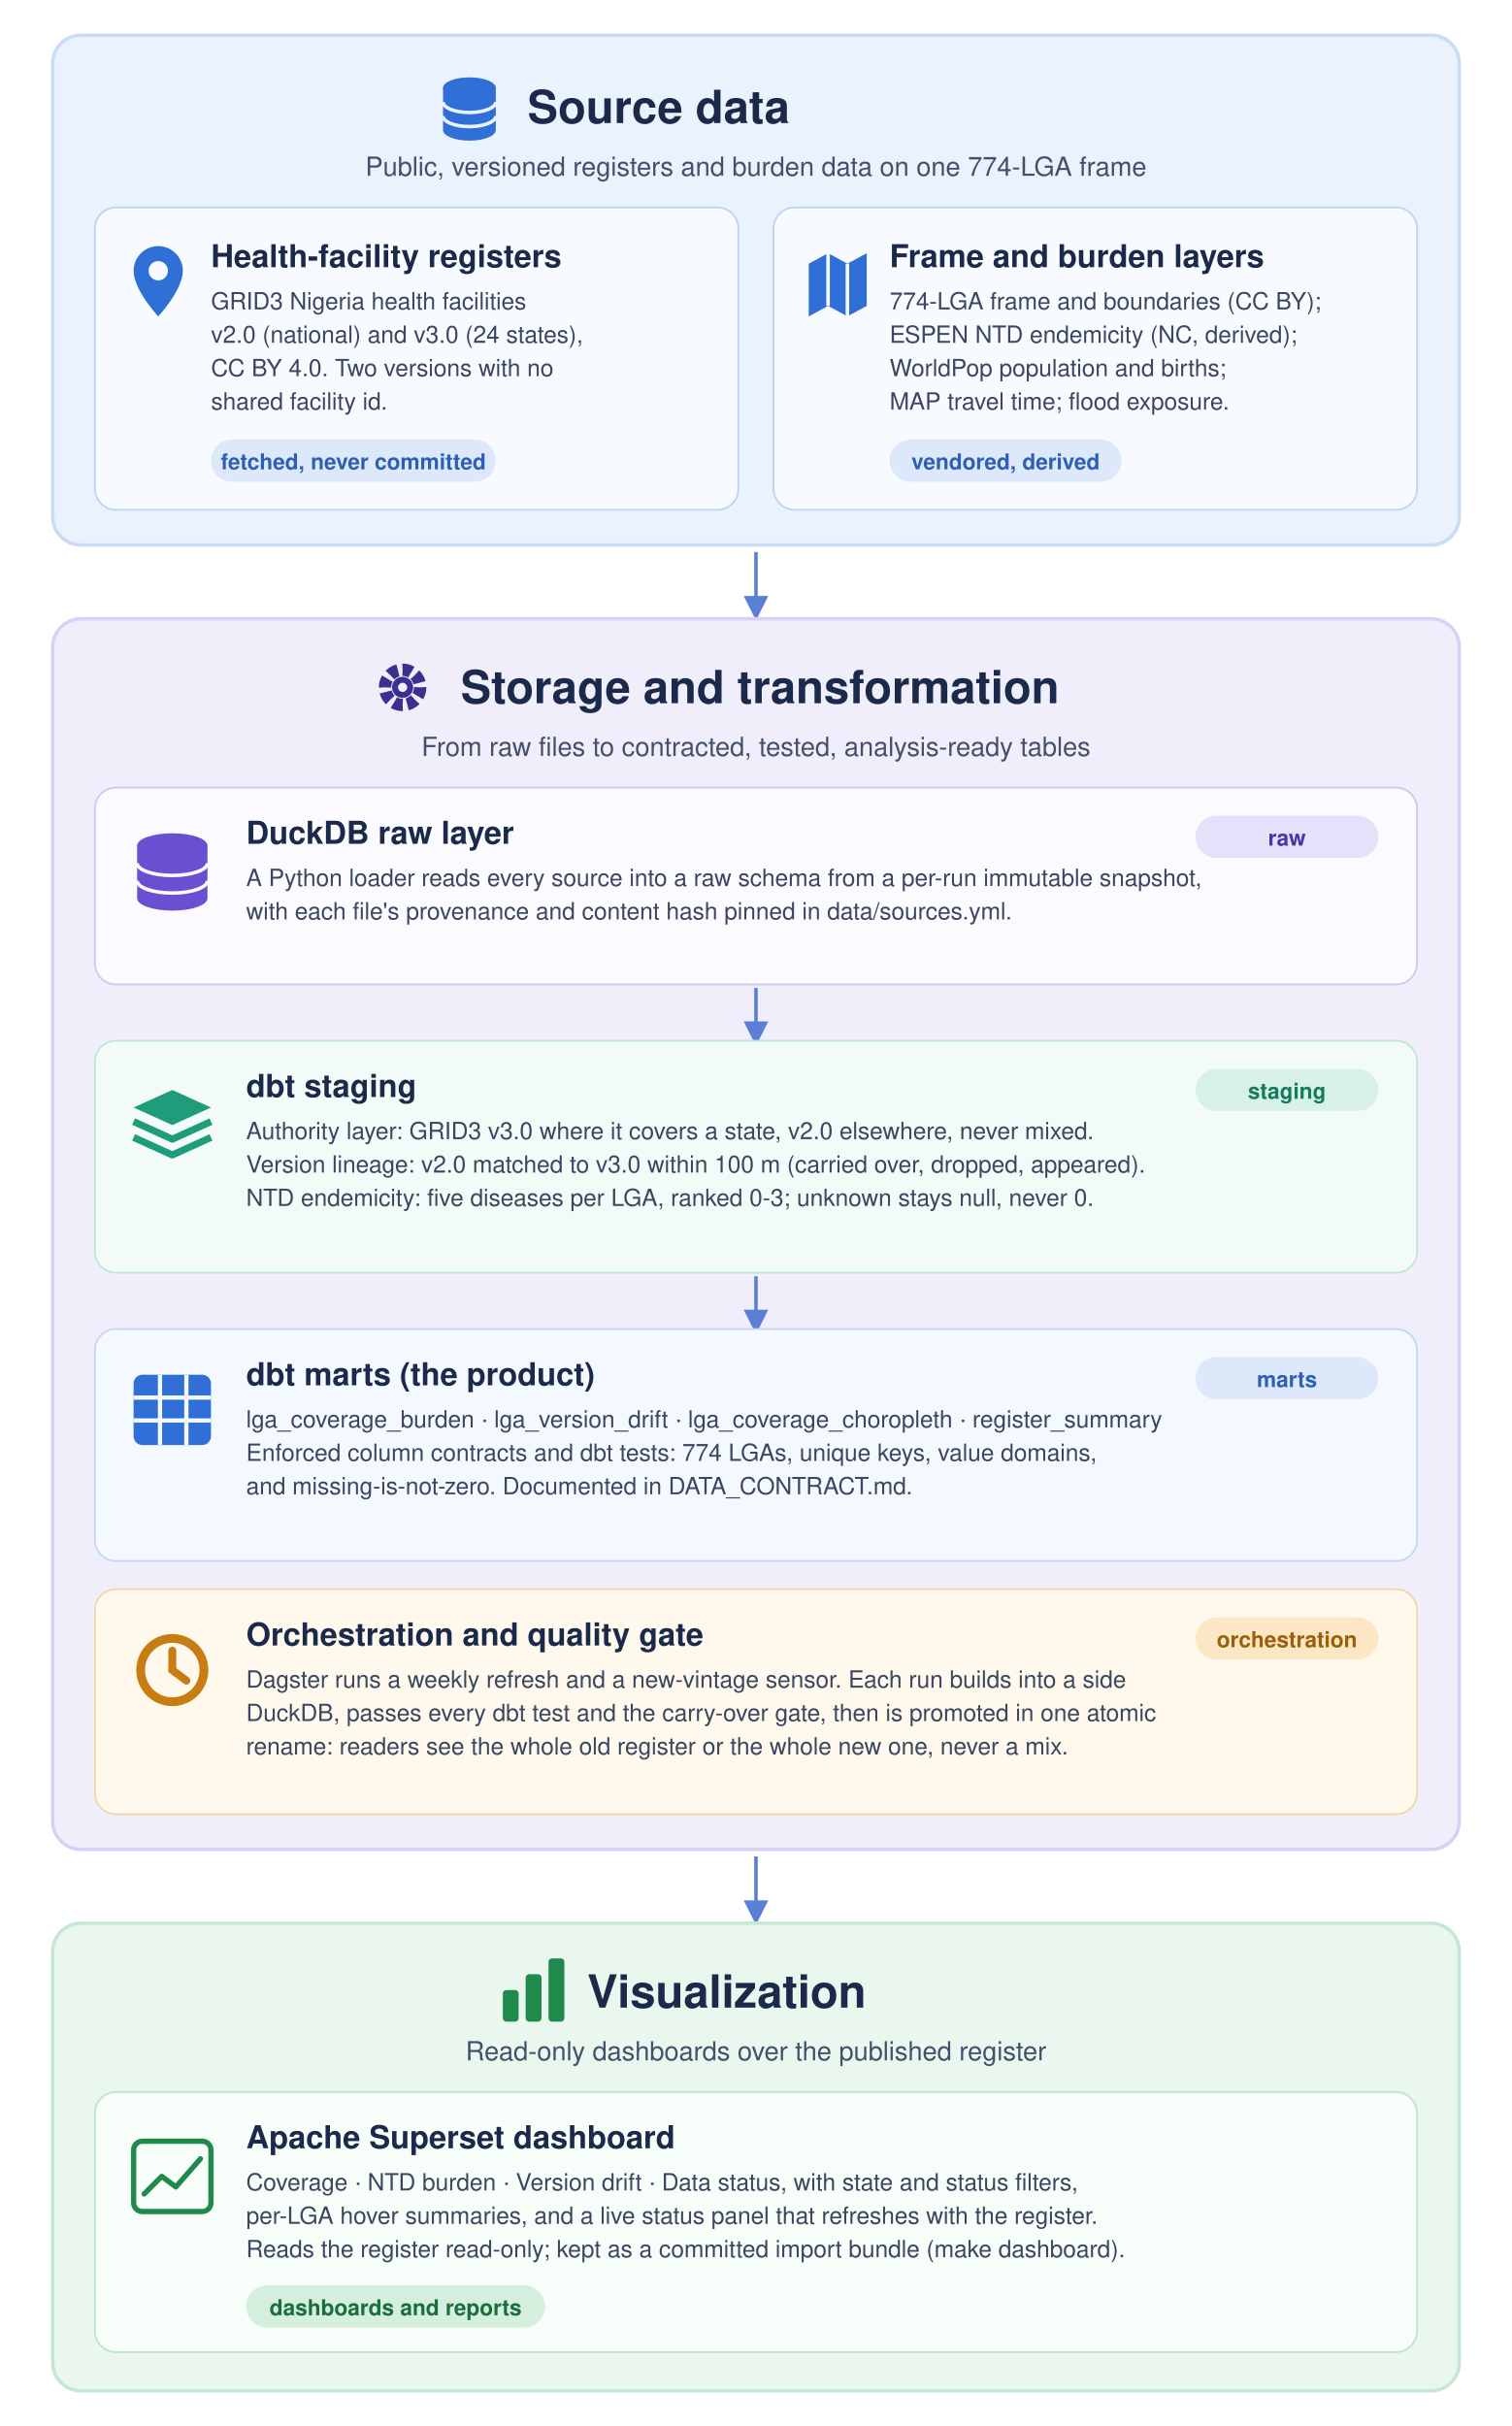
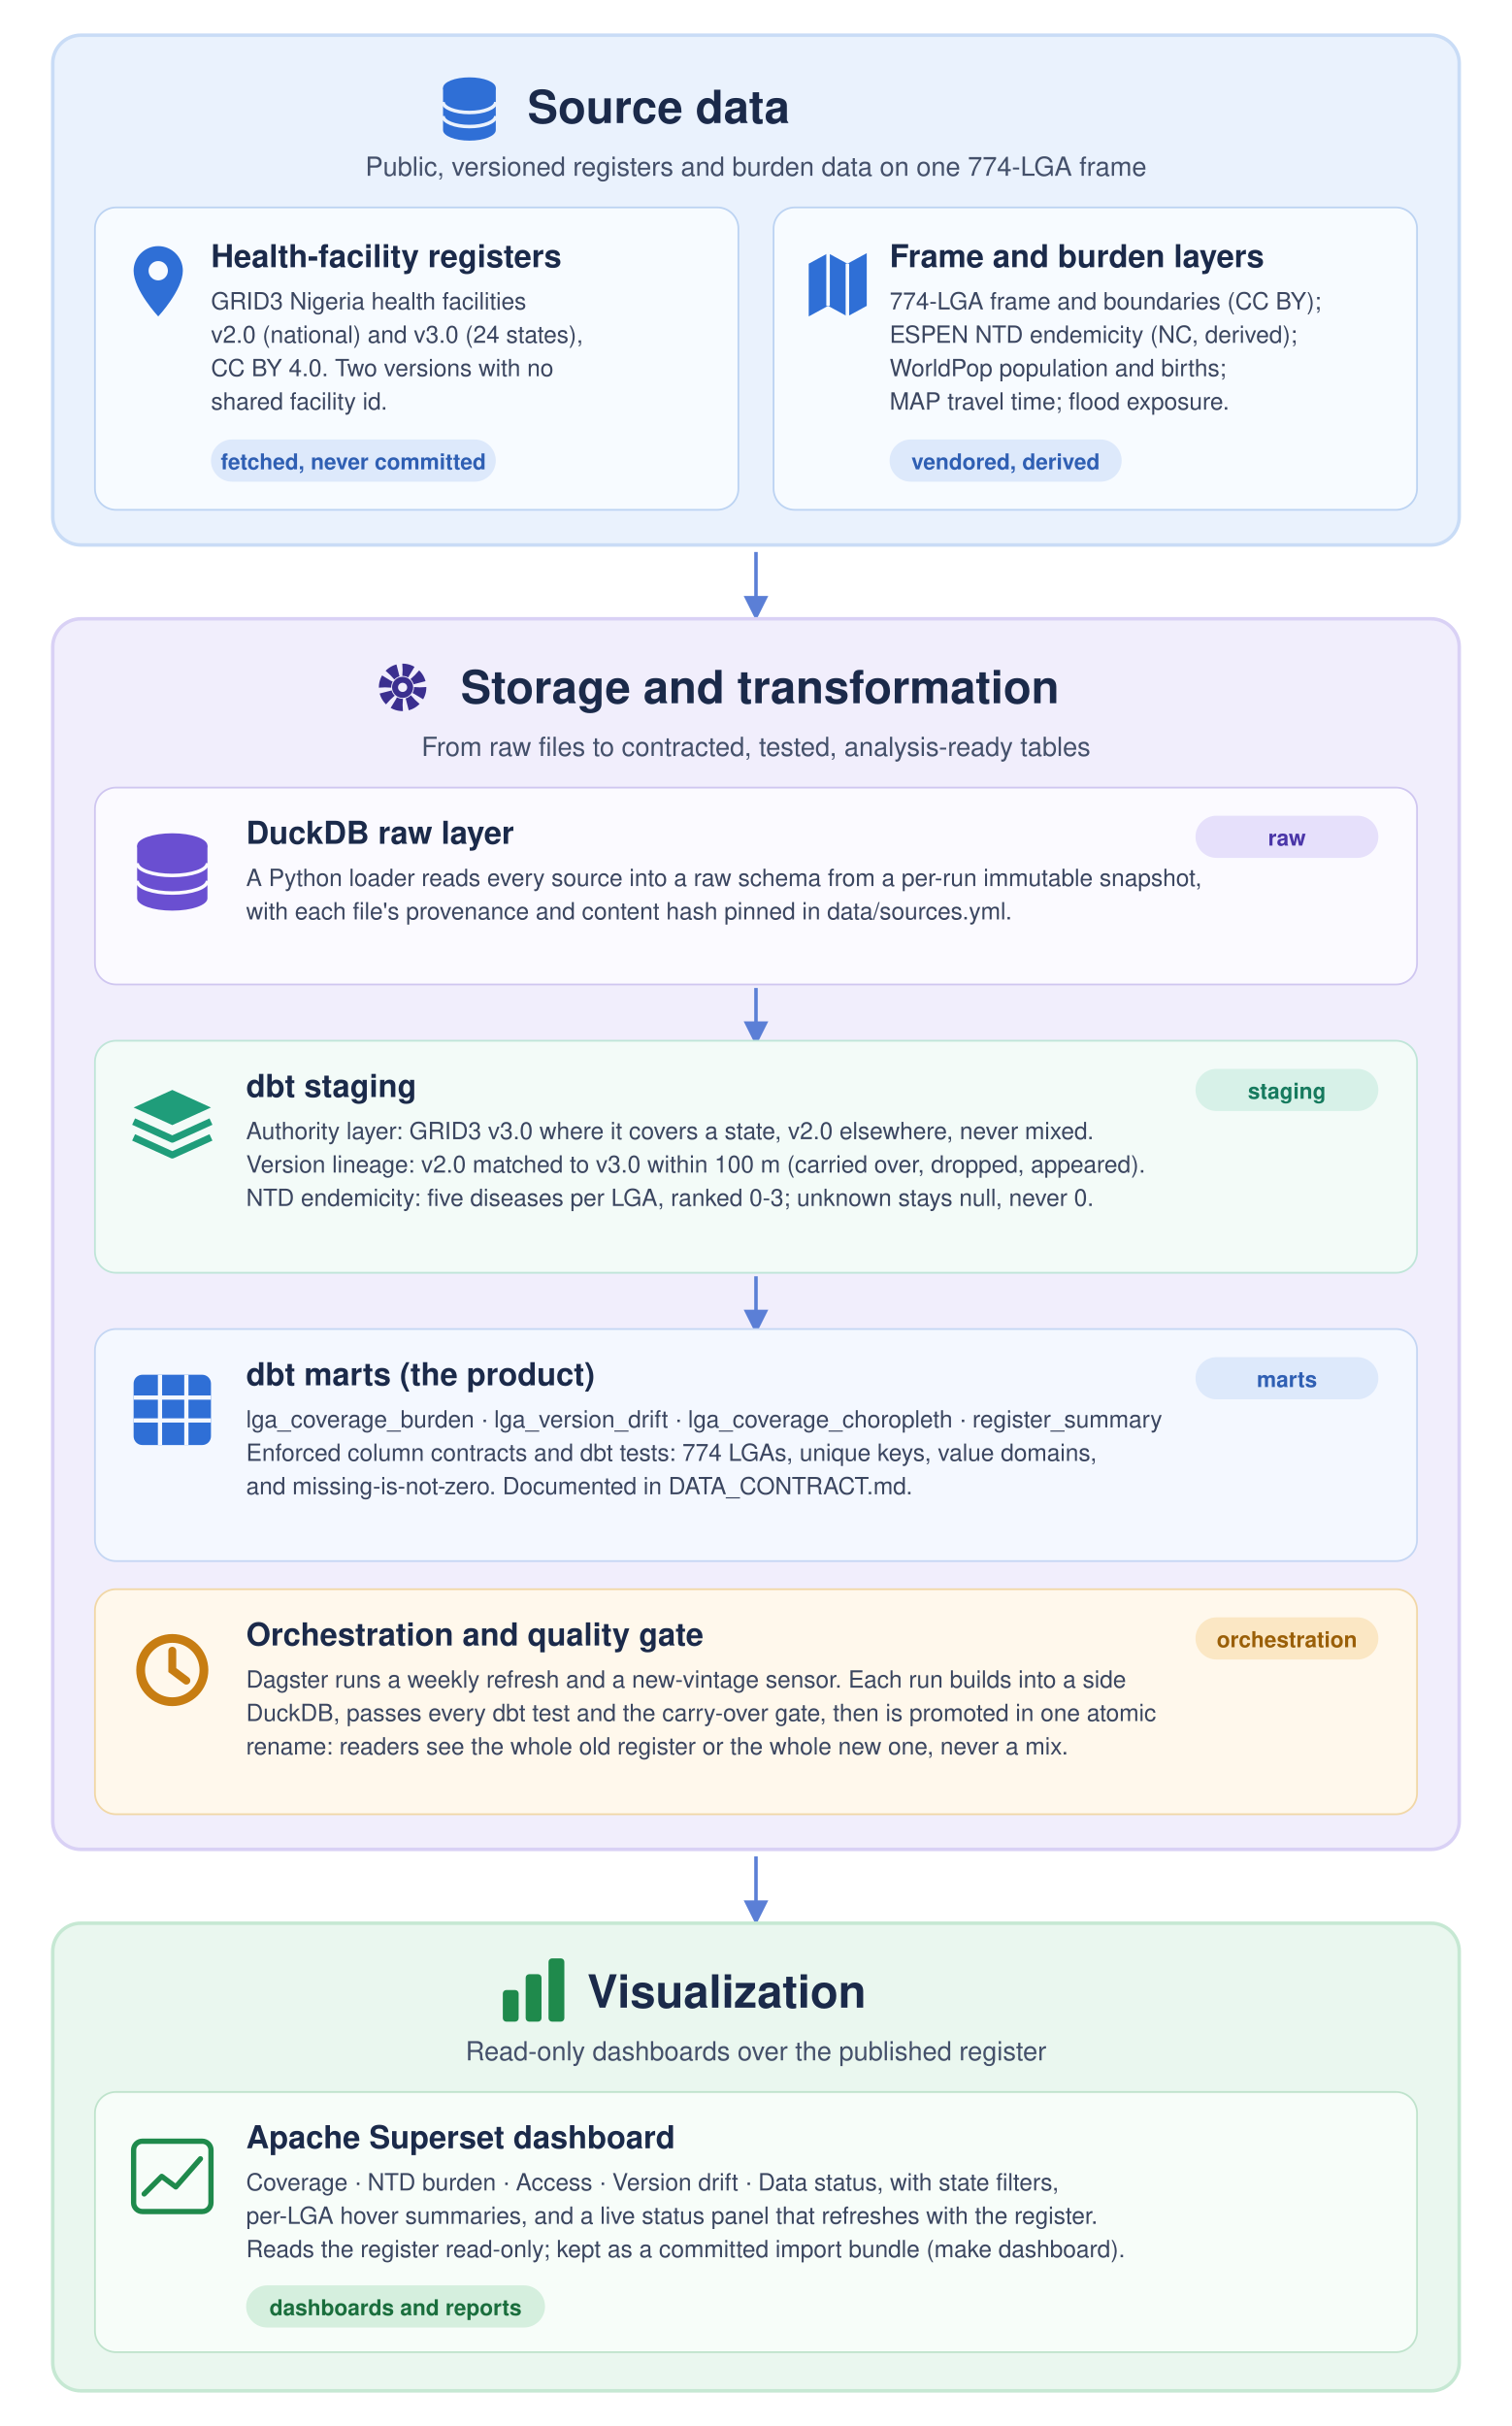
<svg xmlns="http://www.w3.org/2000/svg" viewBox="0 0 860 1380" width="860" height="1380" role="img" aria-labelledby="title desc" font-family="'Segoe UI', Helvetica, Arial, sans-serif">
  <defs>
    <marker id="arrow" viewBox="0 0 10 10" refX="5" refY="5" markerWidth="7" markerHeight="7" orient="auto-start-reverse">
      <path d="M0,0 L10,5 L0,10 z" fill="#5b7fd6" />
    </marker>
    <style>
      .h1 { font-size: 26px; font-weight: 700; fill: #1b2a4a; }
      .sub { font-size: 15px; fill: #44506a; }
      .ct { font-size: 18px; font-weight: 700; fill: #1b2a4a; }
      .cb { font-size: 13.5px; fill: #3b4660; }
      .tag { font-size: 12.5px; font-weight: 600; }
      .flow { stroke: #5b7fd6; stroke-width: 2; fill: none; marker-end: url(#arrow); }
    </style>
  </defs>
  <rect width="860" height="1380" fill="#ffffff" />
  <rect x="30" y="20" width="800" height="290" rx="16" fill="#eaf2fd" stroke="#c9dcf6" stroke-width="2" />
  <g transform="translate(250,44)">
    <ellipse cx="17" cy="6" rx="15" ry="6" fill="#2f6fd6" />
    <path d="M2,6 v24 a15,6 0 0 0 30,0 v-24" fill="#2f6fd6" />
    <path d="M2,14 a15,6 0 0 0 30,0 M2,22 a15,6 0 0 0 30,0" fill="none" stroke="#eaf2fd" stroke-width="2" />
  </g>
  <text x="300" y="70" class="h1">Source data</text>
  <text x="430" y="100" class="sub" text-anchor="middle">Public, versioned registers and burden data on one 774-LGA frame</text>
  <rect x="54" y="118" width="366" height="172" rx="12" fill="#f7fbff" stroke="#bcd3f2" />
  <g transform="translate(72,140)">
    <path d="M18,0 a14,14 0 0 1 14,14 c0,11 -14,26 -14,26 c0,0 -14,-15 -14,-26 a14,14 0 0 1 14,-14 z" fill="#2f6fd6" />
    <circle cx="18" cy="14" r="5.5" fill="#f7fbff" />
  </g>
  <text x="120" y="152" class="ct">Health-facility registers</text>
  <text class="cb">
    <tspan x="120" y="176">GRID3 Nigeria health facilities</tspan>
    <tspan x="120" y="195">v2.0 (national) and v3.0 (24 states),</tspan>
    <tspan x="120" y="214">CC BY 4.0. Two versions with no</tspan>
    <tspan x="120" y="233">shared facility id.</tspan>
  </text>
  <rect x="120" y="250" width="162" height="24" rx="12" fill="#dde9fb" />
  <text x="201" y="267" class="tag" fill="#2f5fb3" text-anchor="middle">fetched, never committed</text>
  <rect x="440" y="118" width="366" height="172" rx="12" fill="#f7fbff" stroke="#bcd3f2" />
  <g transform="translate(458,142)">
    <path d="M2,8 L13,2 L24,8 L35,2 L35,32 L24,38 L13,32 L2,38 z" fill="#2f6fd6" />
    <path d="M13,2 V32 M24,8 V38" stroke="#f7fbff" stroke-width="2" />
  </g>
  <text x="506" y="152" class="ct">Frame and burden layers</text>
  <text class="cb">
    <tspan x="506" y="176">774-LGA frame and boundaries (CC BY);</tspan>
    <tspan x="506" y="195">ESPEN NTD endemicity (NC, derived);</tspan>
    <tspan x="506" y="214">WorldPop population and births;</tspan>
    <tspan x="506" y="233">MAP travel time; flood exposure.</tspan>
  </text>
  <rect x="506" y="250" width="132" height="24" rx="12" fill="#dde9fb" />
  <text x="572" y="267" class="tag" fill="#2f5fb3" text-anchor="middle">vendored, derived</text>
  <path d="M430,314 V346" class="flow" />
  <rect x="30" y="352" width="800" height="700" rx="16" fill="#f1eefc" stroke="#d9d1f5" stroke-width="2" />
  <g transform="translate(212,374)">
    <circle cx="17" cy="17" r="10" fill="none" stroke="#3b2f8f" stroke-width="7" stroke-dasharray="5.2 2.65" />
    <circle cx="17" cy="17" r="6" fill="#3b2f8f" />
    <circle cx="17" cy="17" r="2.6" fill="#f1eefc" />
  </g>
  <text x="262" y="400" class="h1">Storage and transformation</text>
  <text x="430" y="430" class="sub" text-anchor="middle">From raw files to contracted, tested, analysis-ready tables</text>
  <rect x="54" y="448" width="752" height="112" rx="12" fill="#fbfaff" stroke="#cfc6f0" />
  <g transform="translate(76,474)">
    <ellipse cx="22" cy="7" rx="20" ry="7" fill="#6a4fd1" />
    <path d="M2,7 v30 a20,7 0 0 0 40,0 v-30" fill="#6a4fd1" />
    <path d="M2,17 a20,7 0 0 0 40,0 M2,27 a20,7 0 0 0 40,0" fill="none" stroke="#fbfaff" stroke-width="2" />
  </g>
  <text x="140" y="480" class="ct">DuckDB raw layer</text>
  <text class="cb">
    <tspan x="140" y="504">A Python loader reads every source into a raw schema from a per-run immutable snapshot,</tspan>
    <tspan x="140" y="523">with each file's provenance and content hash pinned in data/sources.yml.</tspan>
  </text>
  <rect x="680" y="464" width="104" height="24" rx="12" fill="#e6e0fb" />
  <text x="732" y="481" class="tag" fill="#4a35a8" text-anchor="middle">raw</text>
  <path d="M430,562 V588" class="flow" />
  <rect x="54" y="592" width="752" height="132" rx="12" fill="#f3fbf8" stroke="#bfe5d8" />
  <g transform="translate(76,620)">
    <path d="M22,0 L44,10 L22,20 L0,10 z" fill="#1f9d7a" />
    <path d="M0,18 L22,28 L44,18" fill="none" stroke="#1f9d7a" stroke-width="4" stroke-linejoin="round" />
    <path d="M0,27 L22,37 L44,27" fill="none" stroke="#1f9d7a" stroke-width="4" stroke-linejoin="round" />
  </g>
  <text x="140" y="624" class="ct">dbt staging</text>
  <text class="cb">
    <tspan x="140" y="648">Authority layer: GRID3 v3.0 where it covers a state, v2.0 elsewhere, never mixed.</tspan>
    <tspan x="140" y="667">Version lineage: v2.0 matched to v3.0 within 100 m (carried over, dropped, appeared).</tspan>
    <tspan x="140" y="686">NTD endemicity: five diseases per LGA, ranked 0-3; unknown stays null, never 0.</tspan>
  </text>
  <rect x="680" y="608" width="104" height="24" rx="12" fill="#d7f1e8" />
  <text x="732" y="625" class="tag" fill="#167a5e" text-anchor="middle">staging</text>
  <path d="M430,726 V752" class="flow" />
  <rect x="54" y="756" width="752" height="132" rx="12" fill="#f4f8ff" stroke="#c4d6f3" />
  <g transform="translate(76,782)">
    <rect x="0" y="0" width="44" height="40" rx="5" fill="#2f6fd6" />
    <path d="M0,13 H44 M0,26 H44 M15,0 V40 M30,0 V40" stroke="#f4f8ff" stroke-width="2.4" />
  </g>
  <text x="140" y="788" class="ct">dbt marts (the product)</text>
  <text class="cb">
    <tspan x="140" y="812">lga_coverage_burden · lga_version_drift · lga_coverage_choropleth · register_summary</tspan>
    <tspan x="140" y="831">Enforced column contracts and dbt tests: 774 LGAs, unique keys, value domains,</tspan>
    <tspan x="140" y="850">and missing-is-not-zero. Documented in DATA_CONTRACT.md.</tspan>
  </text>
  <rect x="680" y="772" width="104" height="24" rx="12" fill="#dde9fb" />
  <text x="732" y="789" class="tag" fill="#2f5fb3" text-anchor="middle">marts</text>
  <rect x="54" y="904" width="752" height="128" rx="12" fill="#fff8ec" stroke="#f1d7a6" />
  <g transform="translate(76,930)">
    <circle cx="22" cy="20" r="18" fill="none" stroke="#c77d12" stroke-width="5" />
    <path d="M22,9 V20 L30,26" fill="none" stroke="#c77d12" stroke-width="4.5" stroke-linecap="round" />
  </g>
  <text x="140" y="936" class="ct">Orchestration and quality gate</text>
  <text class="cb">
    <tspan x="140" y="960">Dagster runs a weekly refresh and a new-vintage sensor. Each run builds into a side</tspan>
    <tspan x="140" y="979">DuckDB, passes every dbt test and the carry-over gate, then is promoted in one atomic</tspan>
    <tspan x="140" y="998">rename: readers see the whole old register or the whole new one, never a mix.</tspan>
  </text>
  <rect x="680" y="920" width="104" height="24" rx="12" fill="#fbe7c4" />
  <text x="732" y="937" class="tag" fill="#9a5f08" text-anchor="middle">orchestration</text>
  <path d="M430,1056 V1088" class="flow" />
  <rect x="30" y="1094" width="800" height="266" rx="16" fill="#eaf7ef" stroke="#c6e8d3" stroke-width="2" />
  <g transform="translate(286,1114)">
    <rect x="0" y="18" width="9" height="18" rx="2" fill="#1f8a4c" />
    <rect x="13" y="9" width="9" height="27" rx="2" fill="#1f8a4c" />
    <rect x="26" y="0" width="9" height="36" rx="2" fill="#1f8a4c" />
  </g>
  <text x="334" y="1142" class="h1">Visualization</text>
  <text x="430" y="1172" class="sub" text-anchor="middle">Read-only dashboards over the published register</text>
  <rect x="54" y="1190" width="752" height="148" rx="12" fill="#f7fdf9" stroke="#bfe3cc" />
  <g transform="translate(76,1218)">
    <rect x="0" y="0" width="44" height="40" rx="5" fill="none" stroke="#1f8a4c" stroke-width="3" />
    <path d="M6,30 L16,20 L24,26 L38,10" fill="none" stroke="#1f8a4c" stroke-width="3" stroke-linecap="round" stroke-linejoin="round" />
  </g>
  <text x="140" y="1222" class="ct">Apache Superset dashboard</text>
  <text class="cb">
-     <tspan x="140" y="1246">Coverage · NTD burden · Version drift · Data status, with state and status filters,</tspan>
+     <tspan x="140" y="1246">Coverage · NTD burden · Access · Version drift · Data status, with state filters,</tspan>
    <tspan x="140" y="1265">per-LGA hover summaries, and a live status panel that refreshes with the register.</tspan>
    <tspan x="140" y="1284">Reads the register read-only; kept as a committed import bundle (make dashboard).</tspan>
  </text>
  <rect x="140" y="1300" width="170" height="24" rx="12" fill="#d5efde" />
  <text x="225" y="1317" class="tag" fill="#1a6e3d" text-anchor="middle">dashboards and reports</text>
</svg>
